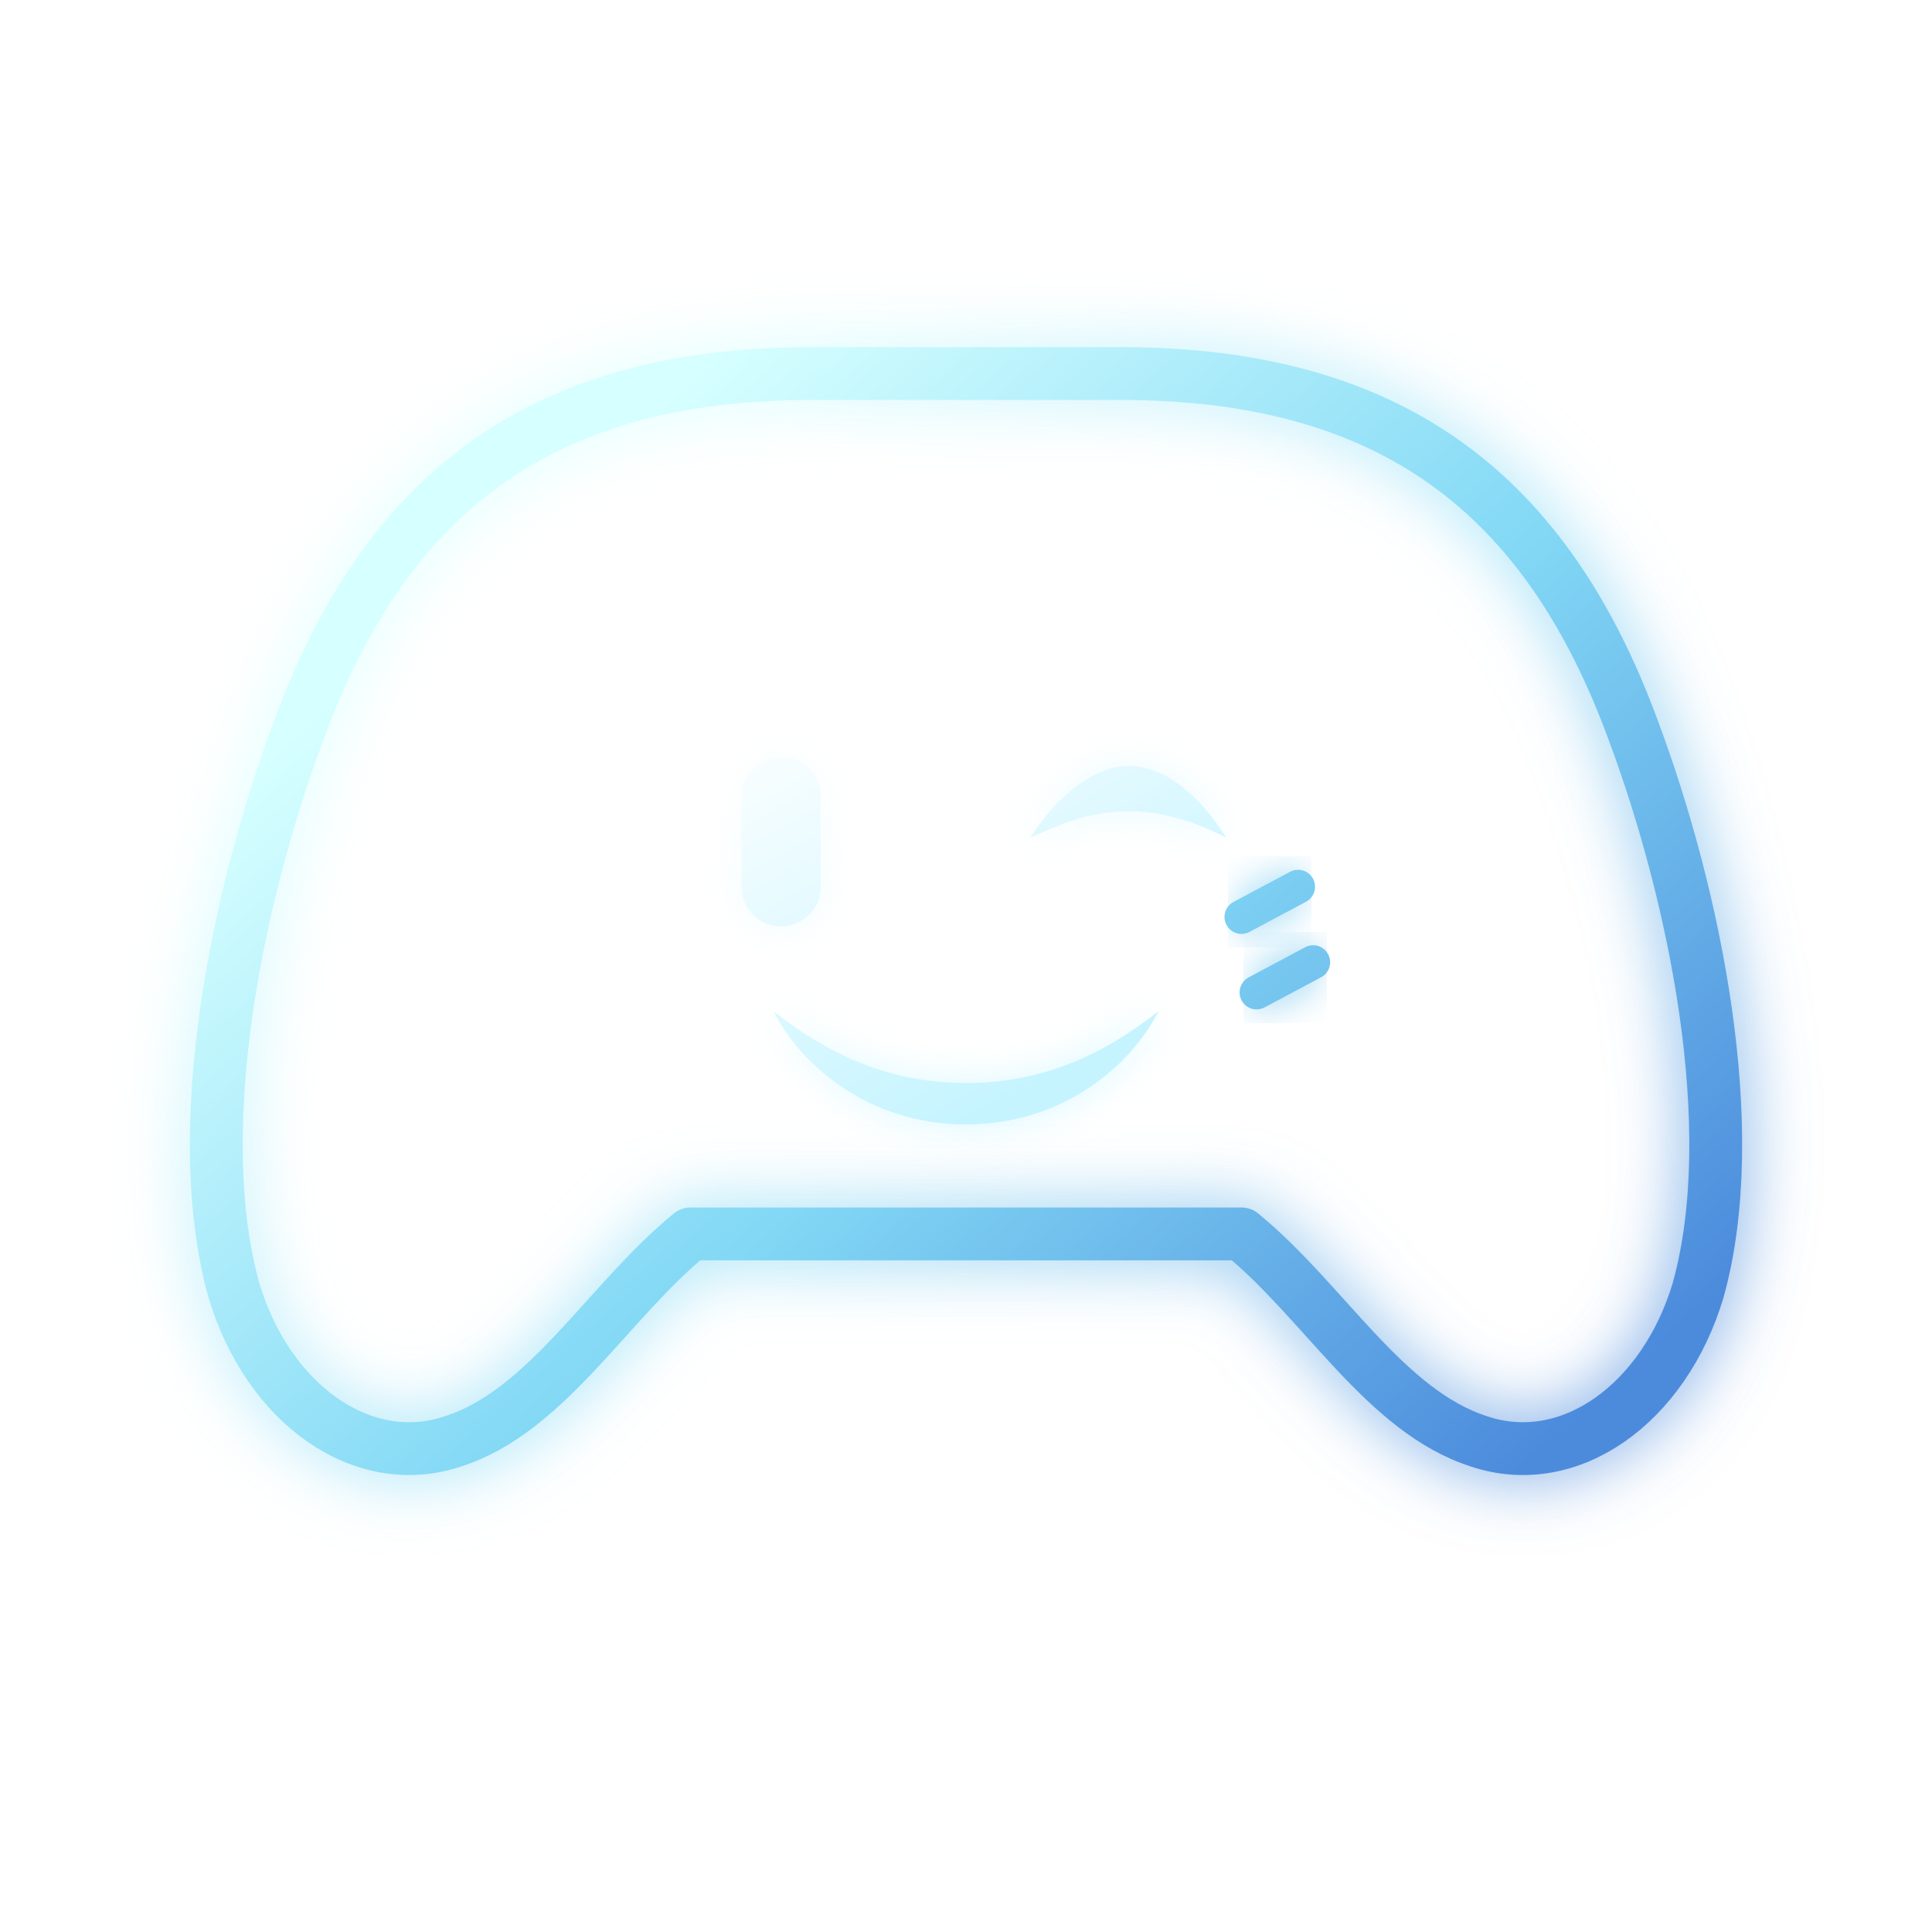
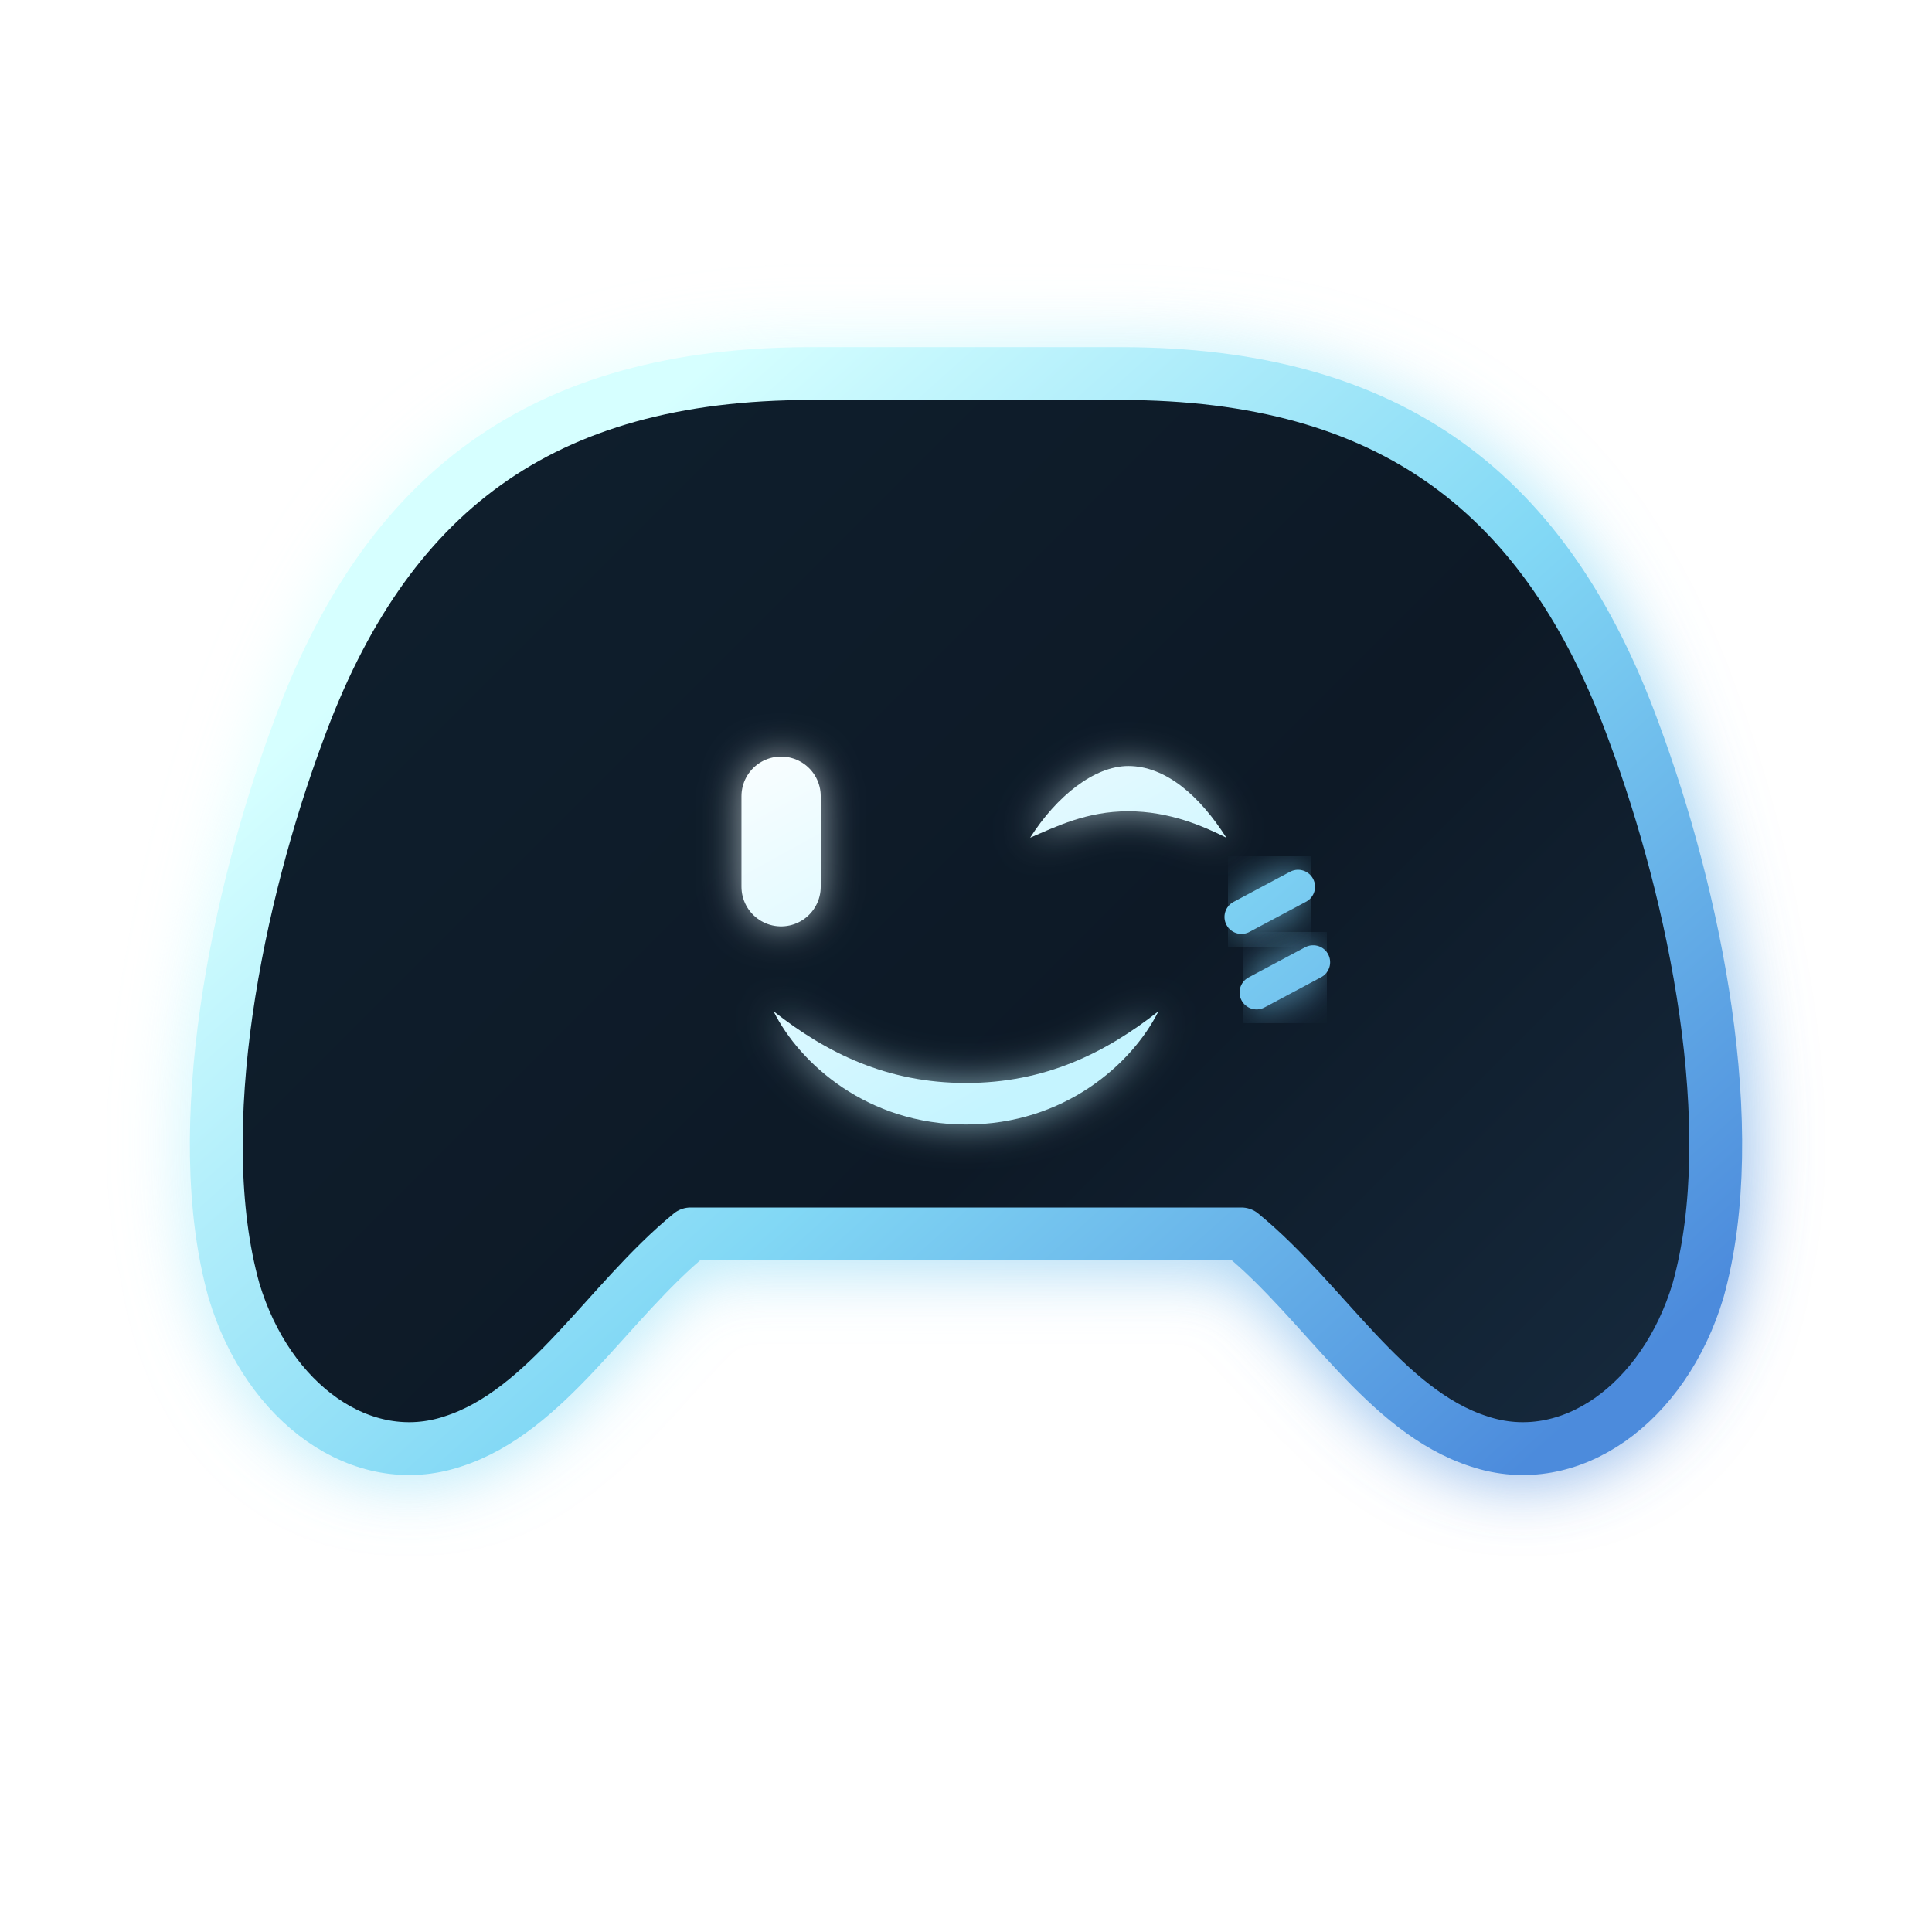
<svg xmlns="http://www.w3.org/2000/svg" xmlns:xlink="http://www.w3.org/1999/xlink" viewBox="0 0 512 512" role="img" aria-labelledby="title desc" version="1.1" id="svg9">
  <style>
/* All paths and colors are preserved from the approved static logo. */
.wink-motion { transform-box: view-box; transform-origin: 299px 214px; animation: wink 5.4s ease-in-out infinite; }
.smile-motion { animation: smile 5.4s ease-in-out infinite; }
.cheek-motion { animation: cheek 5.4s ease-in-out infinite; }
.pad-pulse { animation: pulse 5.4s ease-in-out infinite; }
@keyframes wink { 0%,37%,43%,100% { transform:scaleY(1); } 39.5% { transform:scaleY(.22); } 41% { transform:scaleY(.22); } }
@keyframes smile { 0%,35%,48%,100% { transform:translateY(0); } 40% { transform:translateY(-3px); } }
@keyframes cheek { 0%,34%,49%,100% { opacity:1; } 40% { opacity:.6; } 44% { opacity:1; } }
@keyframes pulse { 0%,30%,65%,100% { opacity:.65; } 40% { opacity:1; } 52% { opacity:.78; } }
@media (prefers-reduced-motion: reduce) { .wink-motion,.smile-motion,.cheek-motion,.pad-pulse { animation:none !important; } }
</style>
  <defs id="defs2">
    <linearGradient id="bg" x1="0" y1="0" x2="512" y2="512" gradientUnits="userSpaceOnUse">
      <stop stop-color="#102332" id="stop1" />
      <stop offset=".55" stop-color="#0d1926" id="stop2" />
      <stop offset="1" stop-color="#1d3750" id="stop3" />
    </linearGradient>
    <linearGradient id="neon" x1="86.594" y1="202.193" x2="363.165" y2="432.669" gradientUnits="userSpaceOnUse" gradientTransform="scale(1.156627,0.8645832)">
      <stop stop-color="#d6ffff" id="stop4" />
      <stop offset=".5" stop-color="#82d8f5" id="stop5" />
      <stop offset="1" stop-color="#4c8bdc" id="stop6" />
    </linearGradient>
    <linearGradient id="white" x1="160.789" y1="226.849" x2="244.548" y2="331.549" gradientUnits="userSpaceOnUse" gradientTransform="scale(1.203443,0.830949)">
      <stop stop-color="#ffffff" id="stop7" />
      <stop offset="1" stop-color="#c5f4ff" id="stop8" />
    </linearGradient>
    <filter id="outerGlow" x="-0.074" y="-0.102" width="1.147" height="1.204">
      <feGaussianBlur stdDeviation="9" id="feGaussianBlur1" />
    </filter>
    <filter id="innerGlow" x="-0.23" y="-1" width="1.461" height="3">
      <feGaussianBlur stdDeviation="5" id="feGaussianBlur2" />
    </filter>
    <clipPath id="squircle">
      <path d="M256 0c-5.58 0-11.06.05-16.44.13L223.8.56l-7.65.33-14.82.87-14.16 1.18C64.67 14.82 14.82 64.67 2.94 187.16l-1.18 14.16-.86 14.82c-.13 2.51-.26 5.07-.33 7.65l-.44 15.77-.1 8.14L0 256c0 5.58.05 11.06.13 16.44l.44 15.77.33 7.65.87 14.82 1.18 14.16c11.88 122.5 61.72 172.34 184.22 184.22l14.16 1.18 14.82.87c2.51.13 5.07.26 7.65.33l15.77.44L256 512l16.44-.13 15.77-.44 7.65-.33 14.82-.87 14.16-1.18c122.5-11.88 172.34-61.72 184.22-184.22l1.18-14.16.87-14.82c.13-2.51.26-5.07.33-7.65l.44-15.77L512 256l-.13-16.44-.44-15.77-.33-7.65-.87-14.82-1.18-14.16C497.18 64.67 447.33 14.82 324.84 2.94l-14.16-1.18L295.86.9c-2.55-.12-5.1-.24-7.65-.33L272.44.13l-8.14-.1z" id="path2" />
    </clipPath>
    <linearGradient xlink:href="#white" id="linearGradient9" gradientUnits="userSpaceOnUse" gradientTransform="scale(1.203443,0.830949)" x1="160.789" y1="226.849" x2="244.548" y2="331.549" />
    <linearGradient xlink:href="#white" id="linearGradient10" gradientUnits="userSpaceOnUse" gradientTransform="scale(1.203443,0.830949)" x1="160.789" y1="226.849" x2="244.548" y2="331.549" />
    <linearGradient xlink:href="#white" id="linearGradient11" gradientUnits="userSpaceOnUse" gradientTransform="scale(1.203443,0.830949)" x1="160.789" y1="226.849" x2="244.548" y2="331.549" />
    <linearGradient xlink:href="#white" id="linearGradient12" gradientUnits="userSpaceOnUse" gradientTransform="scale(1.203443,0.830949)" x1="160.789" y1="226.849" x2="244.548" y2="331.549" />
    <linearGradient xlink:href="#white" id="linearGradient13" gradientUnits="userSpaceOnUse" gradientTransform="scale(1.203443,0.830949)" x1="160.789" y1="226.849" x2="244.548" y2="331.549" />
  </defs>
  <g id="g9">
    <path id="pad" d="M256 99 H297 C369 99 410 131 433 194 C449 237 462 299 450 342 C441 372 416 390 392 382 C367 374 351 345 329 327 H256 H183 C161 345 145 374 120 382 C96 390 71 372 62 342 C50 299 63 237 79 194 C102 131 143 99 215 99 H256" fill="none" stroke="url(#neon)" stroke-width="15" stroke-linecap="round" stroke-linejoin="round" filter="url(#outerGlow)" opacity=".75" class="pad-pulse" />
-     <path d="M256 99 H297 C369 99 410 131 433 194 C449 237 462 299 450 342 C441 372 416 390 392 382 C367 374 351 345 329 327 H256 H183 C161 345 145 374 120 382 C96 390 71 372 62 342 C50 299 63 237 79 194 C102 131 143 99 215 99 H256" fill="none" stroke="url(#neon)" stroke-width="14" stroke-linecap="round" stroke-linejoin="round" id="path4" />
+     <path d="M256 99 H297 C369 99 410 131 433 194 C449 237 462 299 450 342 C441 372 416 390 392 382 C367 374 351 345 329 327 H256 H183 C161 345 145 374 120 382 C96 390 71 372 62 342 C50 299 63 237 79 194 C102 131 143 99 215 99 H256" fill="url(#bg)" stroke="url(#neon)" stroke-width="14" stroke-linecap="round" stroke-linejoin="round" id="path4" />
    <g id="winking-face" stroke-linecap="round" stroke-linejoin="round">
      <g fill="none" stroke="url(#white)" filter="url(#innerGlow)" opacity=".65">
        <path d="M207 211 V235" stroke-width="21" />
        <path d="M273 222 C280 211 290 203 299 203 C309 203 318 211 325 222 C319 219 310 215 299 215 C288 215 280 219 273 222 Z" fill="url(#white)" stroke="none" class="wink-motion" />
        <path d="M205 268 C219 279 235 287 256 287 C277 287 293 279 307 268 C300 282 282 298 256 298 C230 298 212 282 205 268 Z" fill="url(#white)" stroke="none" class="smile-motion" />
      </g>
      <path d="M207 211 V235" fill="none" stroke="url(#white)" stroke-width="21" />
      <path d="M273 222 C280 211 290 203 299 203 C309 203 318 211 325 222 C319 219 310 215 299 215 C288 215 280 219 273 222 Z" fill="url(#white)" stroke="none" class="wink-motion" />
      <path d="M205 268 C219 279 235 287 256 287 C277 287 293 279 307 268 C300 282 282 298 256 298 C230 298 212 282 205 268 Z" fill="url(#white)" stroke="none" class="smile-motion" />
      <g fill="none" stroke="url(#neon)" class="cheek-motion">
        <path d="M329 243 L344 235" stroke-width="11" filter="url(#innerGlow)" opacity=".65" />
        <path d="M333 263 L348 255" stroke-width="11" filter="url(#innerGlow)" opacity=".65" />
        <path d="M329 243 L344 235" stroke-width="9" />
        <path d="M333 263 L348 255" stroke-width="9" />
      </g>
    </g>
  </g>
</svg>
